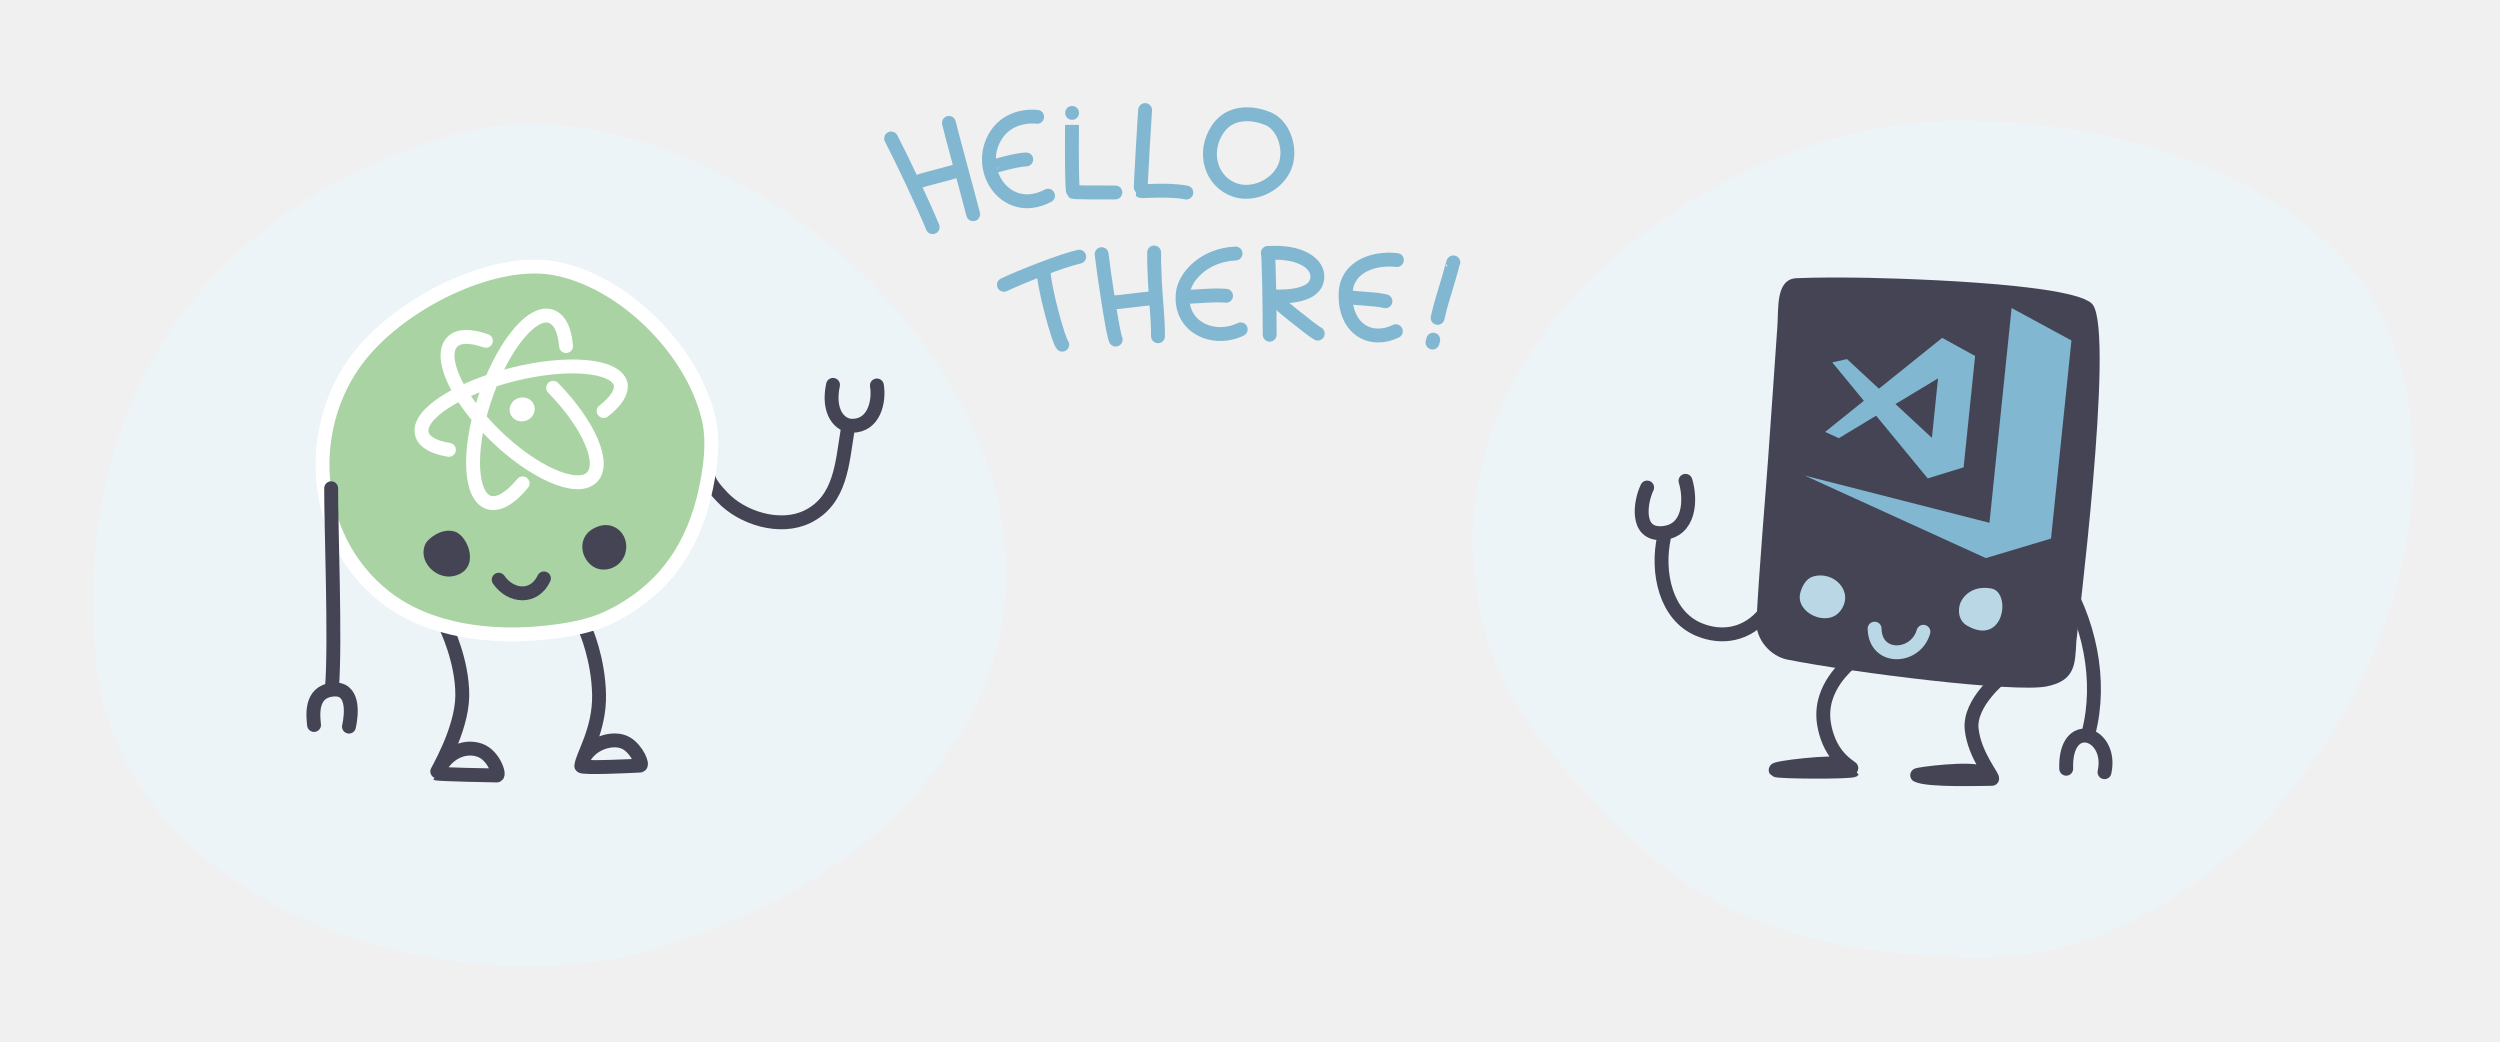
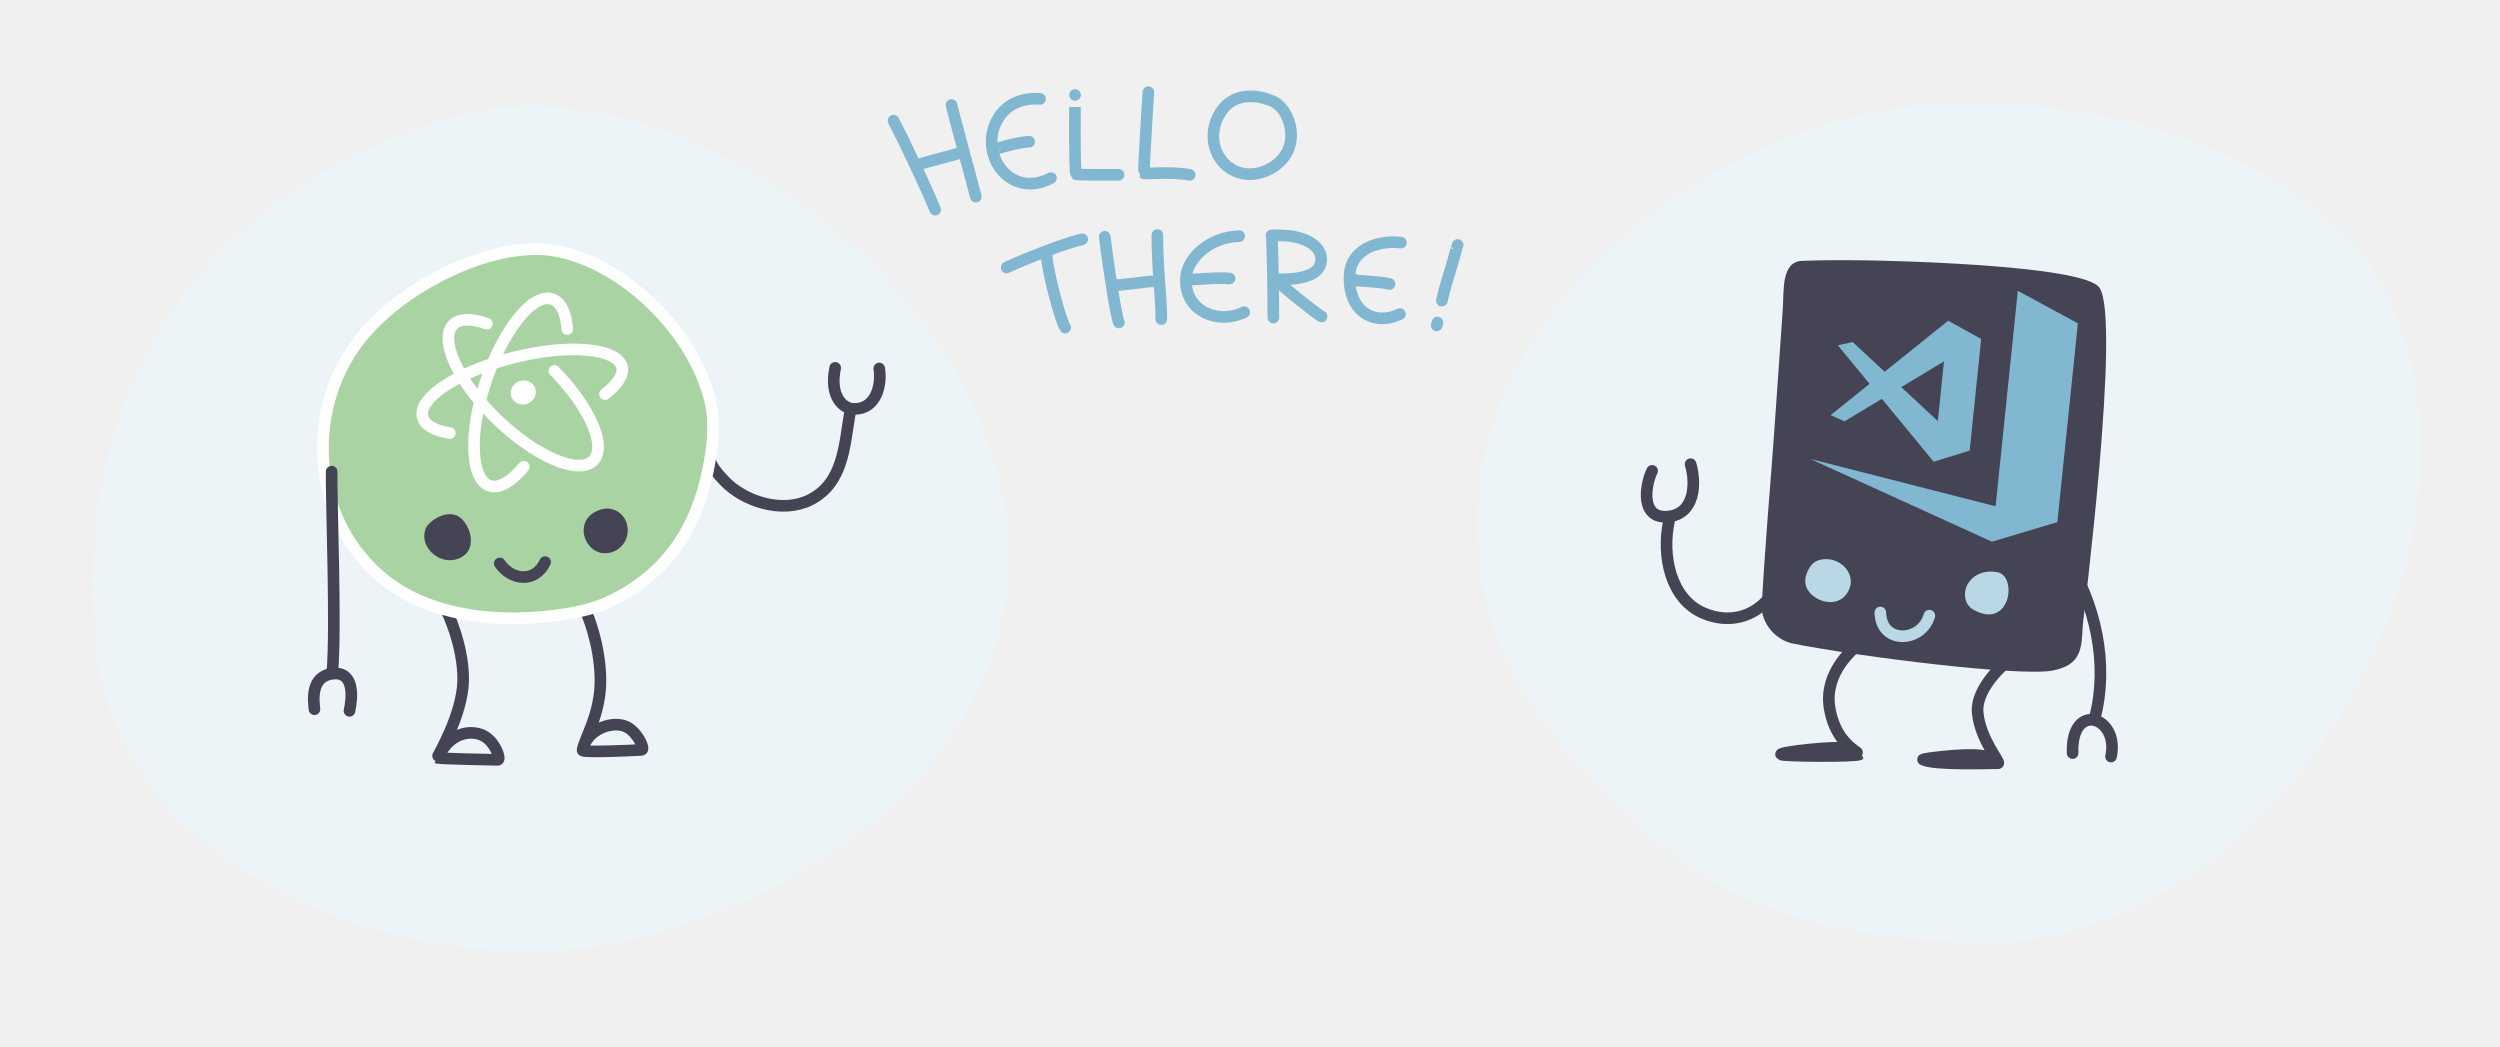
- <svg xmlns="http://www.w3.org/2000/svg" width="100%" height="100%" viewBox="0 0 360 150" version="1.1" xml:space="preserve" style="fill-rule:evenodd;clip-rule:evenodd;stroke-linecap:round;stroke-linejoin:round;stroke-miterlimit:1.5;">
-   <rect id="visual-studio-and-atom" x="0" y="0" width="360" height="150" style="fill:none;" />
-   <path d="M64.608,19.559c-39.468,12.11 -54.025,43.103 -50.756,75.739c3.537,35.302 50.888,50.394 80.734,41.217c16.662,-5.123 32.032,-13.696 42.025,-28.276c31.003,-45.234 -32.536,-100.791 -72.003,-88.68Z" style="fill:#ecf4f8;" />
-   <path d="M280.621,17.444c-33.413,0.484 -78.325,32.247 -66.659,73.935c2.582,9.227 8.578,16.504 14.946,23.411c5.409,5.866 11.626,11.493 18.718,15.261c11.25,5.977 24.719,7.682 37.268,7.836c41.835,0.511 77.142,-58.562 56.655,-95.025c-6.453,-11.484 -27.515,-25.902 -60.928,-25.418Z" style="fill:#ecf4f8;" />
-   <path d="M101.939,68.259c0,1.144 1.327,2.53 2.04,3.295c2.853,3.064 8.363,4.782 12.306,2.841c4.836,-2.381 4.982,-7.782 5.766,-12.409" style="fill:none;stroke:#445;stroke-width:2px;" />
-   <path d="M119.952,55.42c-0.832,3.989 1.025,5.892 2.754,5.892c3.205,0 3.941,-3.563 3.568,-5.806" style="fill:none;stroke:#445;stroke-width:2px;" />
-   <path d="M64.18,90.229c0,0 2.441,4.936 2.388,9.974c-0.054,5.039 -3.82,11.129 -3.732,11.173c0.264,0.132 8.058,0.292 8.709,0.292c0.485,0 -0.43,-2.947 -2.497,-3.649c-2.417,-0.821 -5.007,0.709 -5.914,3.127" style="fill:none;stroke:#445;stroke-width:2px;" />
-   <path d="M84.353,90.793c0,0 1.811,4.105 1.912,9.228c0.102,5.124 -2.447,8.83 -2.557,10.284c-0.027,0.356 7.687,-0.005 8.46,-0.064c0.494,-0.038 -0.403,-2.238 -1.904,-3.172c-1.848,-1.149 -5.434,-0.042 -6.369,2.547" style="fill:none;stroke:#445;stroke-width:2px;" />
+ <svg xmlns="http://www.w3.org/2000/svg" width="100%" height="100%" viewBox="0 0 430 180" version="1.1" xml:space="preserve" style="fill-rule:evenodd;clip-rule:evenodd;stroke-linecap:round;stroke-linejoin:round;stroke-miterlimit:1.5;">
+   <rect id="visual-studio-and-atom" x="0" y="0" width="430" height="180" style="fill:none;" />
+   <path d="M77.318,20.295c-47.304,14.515 -64.751,51.661 -60.833,90.776c4.239,42.311 60.991,60.4 96.762,49.401c19.971,-6.141 38.392,-16.415 50.369,-33.89c37.158,-54.214 -38.995,-120.802 -86.298,-106.287Z" style="fill:#ecf4f8;" />
+   <path d="M336.217,17.761c-40.046,0.58 -93.875,38.649 -79.893,88.614c3.095,11.058 10.282,19.78 17.914,28.059c6.482,7.031 13.934,13.774 22.434,18.29c13.483,7.164 29.627,9.208 44.667,9.392c50.141,0.613 92.457,-70.189 67.903,-113.891c-7.734,-13.764 -32.978,-31.045 -73.025,-30.464Z" style="fill:#ecf4f8;" />
+   <path d="M122.061,78.664c0,1.372 1.59,3.032 2.444,3.949c3.42,3.673 10.024,5.732 14.749,3.406c5.797,-2.854 5.972,-9.327 6.911,-14.873" style="fill:none;stroke:#445;stroke-width:2px;" />
+   <path d="M143.65,63.276c-0.998,4.781 1.228,7.062 3.3,7.062c3.841,0 4.724,-4.271 4.276,-6.958" style="fill:none;stroke:#445;stroke-width:2px;" />
+   <path d="M76.804,104.996c0,0 2.926,5.916 2.862,11.955c-0.063,6.039 -4.578,13.338 -4.472,13.391c0.317,0.158 9.658,0.35 10.438,0.35c0.582,0 -0.515,-3.533 -2.993,-4.374c-2.897,-0.983 -6.001,0.85 -7.088,3.748" style="fill:none;stroke:#445;stroke-width:2px;" />
+   <path d="M100.983,105.673c0,0 2.17,4.919 2.292,11.06c0.121,6.141 -2.934,10.582 -3.066,12.325c-0.032,0.427 9.214,-0.006 10.141,-0.077c0.591,-0.045 -0.484,-2.682 -2.283,-3.801c-2.215,-1.377 -6.512,-0.051 -7.634,3.052" style="fill:none;stroke:#445;stroke-width:2px;" />
  <g id="atom-logo">
-     <path d="M79.725,38.612c-8.234,-1.448 -20.606,4.235 -27.166,11.717c-8.945,10.202 -8.186,27.026 2.953,35.685c6.371,4.952 15.476,5.926 23.226,5.06c3.055,-0.341 6.206,-0.852 8.998,-2.203c7.905,-3.823 12.241,-10.213 13.968,-18.764c0.658,-3.259 1.093,-6.7 0.305,-9.977c-2.376,-9.883 -12.389,-19.778 -22.284,-21.518Z" style="fill:#a9d3a3;stroke:#fff;stroke-width:2px;" />
+     <path d="M95.436,43.131c-9.869,-1.735 -24.697,5.077 -32.559,14.044c-10.721,12.228 -9.812,32.391 3.539,42.769c7.635,5.935 18.549,7.102 27.837,6.065c3.662,-0.408 7.438,-1.021 10.784,-2.64c9.475,-4.583 14.671,-12.24 16.742,-22.49c0.789,-3.906 1.31,-8.03 0.365,-11.957c-2.847,-11.845 -14.849,-23.705 -26.708,-25.791Z" style="fill:#a9d3a3;stroke:#fff;stroke-width:2px;" />
    <g>
-       <path d="M79.655,55.847c5.183,5.301 7.643,11.02 5.507,12.956c-2.204,1.998 -8.446,-0.803 -13.962,-6.205c-5.528,-5.439 -8.207,-11.455 -5.964,-13.465c0.913,-0.84 2.612,-0.788 4.733,-0.055m-5.322,15.7c-2.179,-0.352 -3.622,-1.128 -3.9,-2.336c-0.697,-2.738 5.195,-6.535 13.103,-8.518c7.868,-1.971 14.829,-1.366 15.526,1.372c0.216,1.146 -0.698,2.553 -2.453,3.89m-11.664,10.425c-1.673,2.04 -3.376,3.119 -4.776,2.774c-2.821,-0.764 -3.171,-7.361 -0.769,-14.709c2.403,-7.348 6.612,-12.858 9.451,-12.181c1.41,0.382 2.15,1.976 2.346,4.34" style="fill:none;stroke:#fff;stroke-width:2px;stroke-linejoin:miter;stroke-miterlimit:4;" />
-       <path d="M76.789,58.085c0.466,0.828 0.141,1.896 -0.753,2.367c-0.894,0.472 -1.972,0.192 -2.438,-0.637c-0.466,-0.829 -0.14,-1.896 0.754,-2.368c0.854,-0.459 1.971,-0.191 2.437,0.638" style="fill:#fff;fill-rule:nonzero;" />
+       <path d="M95.352,63.788c6.212,6.353 9.16,13.208 6.601,15.529c-2.642,2.394 -10.123,-0.962 -16.735,-7.437c-6.625,-6.519 -9.836,-13.73 -7.147,-16.138c1.093,-1.008 3.13,-0.945 5.673,-0.067m-6.38,18.817c-2.611,-0.422 -4.341,-1.352 -4.674,-2.8c-0.835,-3.281 6.227,-7.832 15.704,-10.209c9.431,-2.362 17.774,-1.637 18.609,1.645c0.26,1.373 -0.836,3.059 -2.94,4.662m-13.98,12.495c-2.005,2.444 -4.046,3.738 -5.724,3.325c-3.381,-0.916 -3.801,-8.823 -0.921,-17.63c2.879,-8.807 7.924,-15.411 11.326,-14.599c1.691,0.458 2.578,2.369 2.812,5.202" style="fill:none;stroke:#fff;stroke-width:2px;stroke-linejoin:miter;stroke-miterlimit:4;" />
+       <path d="M91.917,66.47c0.559,0.993 0.169,2.273 -0.903,2.838c-1.071,0.565 -2.363,0.229 -2.921,-0.764c-0.559,-0.993 -0.169,-2.272 0.903,-2.838c1.024,-0.551 2.363,-0.229 2.921,0.764" style="fill:#fff;fill-rule:nonzero;" />
    </g>
  </g>
  <g id="visual-studio-code-icon">
-     <path d="M258.67,40.062c-2.957,0.146 -2.553,4.276 -2.723,6.841c-0.417,6.27 -0.896,12.704 -1.326,18.967c-0.288,4.204 -1.385,17.041 -1.692,23.732c-0.107,2.325 1.904,4.876 4.462,5.382c9.801,1.939 32.738,4.77 37.289,3.868c4.146,-0.822 4.138,-3.148 4.309,-6.44c0.049,-0.931 5.522,-43.939 2.399,-48.499c-2.256,-3.295 -30.744,-3.928 -34.835,-3.941c0,0 -4.927,-0.055 -7.883,0.09Z" style="fill:#445;" />
-     <path d="M289.672,44.355l-3.19,30.928l-26.591,-6.796l26.067,11.878l9.389,-2.816l2.884,-27.962l0.003,-0.001l-0.002,-0.006l0.057,-0.551l-8.617,-4.674Zm-9.993,4.294l-9.115,7.324l-4.593,-4.264l-2.123,0.473l4.55,5.531l-5.583,4.486l1.981,0.897l5.367,-3.237l0,0l7.428,9.029l5.171,-1.594l1.653,-16.029l-4.736,-2.616Zm-0.602,5.834l-0.884,8.571l-5.249,-4.872l6.133,-3.699Z" style="fill:#82b7d1;" />
+     <path d="M309.908,44.87c-3.543,0.174 -3.059,5.124 -3.264,8.198c-0.498,7.515 -1.073,15.227 -1.588,22.733c-0.346,5.039 -1.66,20.425 -2.028,28.444c-0.128,2.787 2.281,5.844 5.348,6.45c11.747,2.324 39.237,5.717 44.692,4.636c4.969,-0.985 4.959,-3.773 5.164,-7.718c0.059,-1.116 6.619,-52.663 2.876,-58.128c-2.704,-3.949 -36.849,-4.708 -41.752,-4.723c0,0 -5.905,-0.067 -9.448,0.108Z" style="fill:#445;" />
+     <path d="M347.066,50.015l-3.823,37.068l-31.871,-8.146l31.242,14.237l11.253,-3.375l3.457,-33.514l0.004,-0.001l-0.003,-0.007l0.068,-0.66l-10.327,-5.602Zm-11.978,5.147l-10.924,8.777l-5.505,-5.111l-2.545,0.568l5.453,6.629l-6.691,5.376l2.375,1.075l6.432,-3.879l0,0l8.903,10.821l6.197,-1.91l1.982,-19.211l-5.677,-3.135Zm-0.722,6.992l-1.059,10.272l-6.291,-5.84l7.35,-4.432Z" style="fill:#82b7d1;" />
  </g>
-   <path d="M47.689,70.307c-0.039,4.929 0.645,22.182 0.117,28.662" style="fill:none;stroke:#445;stroke-width:2px;" />
-   <path d="M45.223,104.398c-0.124,-1.272 -0.601,-4.781 2.709,-5.099c2.993,-0.287 2.767,3.31 2.318,5.336" style="fill:none;stroke:#445;stroke-width:2px;" />
-   <path d="M71.814,83.479c1.756,2.536 5.134,2.758 6.512,-0.187" style="fill:none;stroke:#445;stroke-width:2px;" />
-   <path d="M65.458,76.538c-1.978,-0.581 -3.866,1.144 -4.148,1.693c-1.292,2.509 1.484,5.334 4.075,4.708c3.909,-0.943 2.052,-5.819 0.073,-6.401Z" style="fill:#445;" />
-   <path d="M86.161,75.799c-1.84,0.644 -2.259,1.925 -2.302,2.761c-0.04,0.785 0.2,1.534 0.653,2.167c0.35,0.491 0.803,0.869 1.363,1.099c0.482,0.198 1.023,0.234 1.533,0.157c1.957,-0.293 3.185,-2.233 2.647,-4.177c-0.43,-1.557 -2.054,-2.651 -3.894,-2.007Z" style="fill:#445;" />
-   <path d="M266.365,95.403c-0.001,0.212 -4.517,3.515 -3.72,8.74c0.274,1.793 0.969,3.576 2.187,4.937c0.4,0.446 0.858,0.862 1.346,1.21c0.054,0.039 0.787,0.588 0.773,0.601c-0.346,0.344 -11.075,0.274 -11.257,0.001c-0.228,-0.342 8.203,-1.302 9.627,-0.827" style="fill:none;stroke:#445;stroke-width:2px;" />
-   <path d="M288.268,97.396c0,0.093 -4.754,3.767 -4.35,7.603c0.404,3.835 3.377,7.158 2.914,7.156c-1.282,-0.005 -9.159,0.281 -10.76,-0.518c-0.27,-0.135 8.045,-1.231 9.409,-0.277" style="fill:none;stroke:#445;stroke-width:2px;" />
-   <path d="M255.686,85.159c0,1.121 -0.998,2.423 -1.594,3.16c-2.493,3.083 -6.106,3.728 -9.468,2.322c-4.763,-1.991 -6.105,-8.197 -5,-13.306" style="fill:none;stroke:#445;stroke-width:2px;" />
-   <path d="M296.316,82.231c4.653,7.007 6.358,15.884 4.44,23.272" style="fill:none;stroke:#445;stroke-width:2px;" />
-   <path d="M297.534,110.699c-0.259,-7.533 6.763,-5.23 5.514,0.497" style="fill:none;stroke:#445;stroke-width:2px;" />
-   <path d="M237.188,70.201c-0.983,2.013 -1.731,6.814 2.142,6.568c4.052,-0.257 4.19,-4.85 3.381,-7.53" style="fill:none;stroke:#445;stroke-width:2px;" />
-   <path d="M265.033,87.942c2.069,-2.772 -1.04,-5.863 -4.019,-4.9c-0.967,0.312 -1.539,1.415 -1.775,2.339c-0.74,2.887 3.942,5.042 5.794,2.561Z" style="fill:#bad7e6;" />
-   <path d="M286.751,84.744c-2.922,-0.532 -4.346,1.377 -4.583,2.485c-0.246,1.149 0.075,2.29 1.095,2.872c5.339,3.051 6.41,-4.825 3.488,-5.357Z" style="fill:#bad7e6;" />
-   <path d="M269.942,90.523c0.097,4.609 5.934,4.326 7.03,0.452" style="fill:none;stroke:#bad7e6;stroke-width:2px;" />
+   <path d="M57.04,81.12c-0.047,5.907 0.773,26.585 0.139,34.351" style="fill:none;stroke:#445;stroke-width:2px;" />
+   <path d="M54.084,121.979c-0.149,-1.525 -0.72,-5.731 3.246,-6.112c3.589,-0.344 3.318,3.967 2.779,6.396" style="fill:none;stroke:#445;stroke-width:2px;" />
+   <path d="M85.954,96.906c2.105,3.04 6.154,3.305 7.805,-0.225" style="fill:none;stroke:#445;stroke-width:2px;" />
+   <path d="M78.337,88.587c-2.372,-0.697 -4.634,1.372 -4.973,2.03c-1.548,3.007 1.779,6.392 4.885,5.642c4.685,-1.131 2.459,-6.975 0.088,-7.672Z" style="fill:#445;" />
+   <path d="M103.15,87.702c-2.205,0.771 -2.707,2.307 -2.759,3.309c-0.049,0.94 0.24,1.838 0.782,2.597c0.42,0.588 0.963,1.042 1.635,1.317c0.577,0.237 1.225,0.28 1.837,0.188c2.345,-0.351 3.817,-2.676 3.172,-5.006c-0.516,-1.866 -2.461,-3.177 -4.667,-2.405Z" style="fill:#445;" />
+   <path d="M319.131,111.198c-0.001,0.254 -5.414,4.213 -4.458,10.475c0.328,2.148 1.161,4.285 2.621,5.917c0.479,0.535 1.028,1.033 1.613,1.45c0.065,0.047 0.943,0.705 0.927,0.721c-0.416,0.412 -13.274,0.328 -13.493,0c-0.272,-0.409 9.832,-1.56 11.539,-0.991" style="fill:none;stroke:#445;stroke-width:2px;" />
+   <path d="M345.383,113.586c0,0.112 -5.698,4.516 -5.214,9.112c0.484,4.597 4.047,8.58 3.492,8.578c-1.536,-0.006 -10.976,0.337 -12.896,-0.621c-0.324,-0.162 9.642,-1.476 11.277,-0.332" style="fill:none;stroke:#445;stroke-width:2px;" />
+   <path d="M306.333,98.92c0,1.343 -1.197,2.904 -1.912,3.787c-2.988,3.696 -7.317,4.469 -11.348,2.783c-5.708,-2.387 -7.316,-9.824 -5.992,-15.948" style="fill:none;stroke:#445;stroke-width:2px;" />
+   <path d="M355.028,95.411c5.577,8.398 7.621,19.036 5.323,27.892" style="fill:none;stroke:#445;stroke-width:2px;" />
+   <path d="M356.489,129.53c-0.311,-9.028 8.105,-6.268 6.608,0.596" style="fill:none;stroke:#445;stroke-width:2px;" />
+   <path d="M284.161,80.992c-1.177,2.413 -2.074,8.167 2.567,7.872c4.857,-0.308 5.023,-5.813 4.053,-9.025" style="fill:none;stroke:#445;stroke-width:2px;" />
+   <path d="M317.535,102.256c2.48,-3.322 -1.247,-7.028 -4.817,-5.874c-1.159,0.375 -1.844,1.697 -2.128,2.803c-0.886,3.461 4.725,6.044 6.945,3.071Z" style="fill:#bad7e6;" />
+   <path d="M343.564,98.422c-3.502,-0.637 -5.209,1.651 -5.493,2.979c-0.294,1.377 0.09,2.744 1.313,3.442c6.399,3.657 7.683,-5.783 4.18,-6.421Z" style="fill:#bad7e6;" />
+   <path d="M323.418,105.349c0.117,5.523 7.113,5.184 8.426,0.542" style="fill:none;stroke:#bad7e6;stroke-width:2px;" />
  <g id="hello">
-     <path d="M128.326,19.941c1.639,3.144 4.61,9.455 5.977,12.767" style="fill:none;stroke:#82b7d1;stroke-width:2px;" />
-     <path d="M136.645,17.698c0.258,1.176 2.684,10.015 3.489,13.146" style="fill:none;stroke:#82b7d1;stroke-width:2px;" />
-     <path d="M132.105,26.287c-0.717,-0.089 4.623,-1.271 5.993,-1.802" style="fill:none;stroke:#82b7d1;stroke-width:2px;" />
-     <path d="M149.343,16.819c-2.703,-0.235 -4.61,0.936 -5.551,2.143c-3.848,4.936 0.889,12.515 7.124,9.217" style="fill:none;stroke:#82b7d1;stroke-width:2px;" />
-     <path d="M142.627,24.156c0,-0.119 3.842,-1.195 5.153,-1.195" style="fill:none;stroke:#82b7d1;stroke-width:2px;" />
-     <path d="M154.381,16.256c0,-0.024 -0.122,11.063 0.16,11.367c0.106,0.114 4.307,0.09 6.07,0.09" style="fill:none;stroke:#82b7d1;stroke-width:2px;" />
-     <path d="M164.899,15.851c0,-0.173 -0.727,11.548 -0.629,11.647c0.125,0.124 3.844,-0.289 6.562,0.224" style="fill:none;stroke:#82b7d1;stroke-width:2px;" />
-     <path d="M182.231,16.955c0,0 -4.522,-1.896 -6.909,1.686c-2.213,3.321 -0.933,7.587 2.565,8.742c2.507,0.828 5.798,-0.551 7.027,-3.143c1.236,-2.604 -0.066,-6.534 -2.683,-7.285Z" style="fill:none;stroke:#82b7d1;stroke-width:2px;" />
+     <path d="M153.687,20.754c1.963,3.768 5.525,11.332 7.163,15.302" style="fill:none;stroke:#82b7d1;stroke-width:2px;" />
+     <path d="M163.657,18.065c0.309,1.41 3.216,12.003 4.181,15.756" style="fill:none;stroke:#82b7d1;stroke-width:2px;" />
+     <path d="M158.215,28.359c-0.858,-0.106 5.541,-1.523 7.184,-2.16" style="fill:none;stroke:#82b7d1;stroke-width:2px;" />
+     <path d="M178.876,17.011c-3.24,-0.282 -5.525,1.123 -6.653,2.569c-4.612,5.916 1.065,15 8.538,11.047" style="fill:none;stroke:#82b7d1;stroke-width:2px;" />
+     <path d="M170.826,25.805c0,-0.142 4.606,-1.432 6.177,-1.432" style="fill:none;stroke:#82b7d1;stroke-width:2px;" />
+     <path d="M184.914,16.337c0,-0.028 -0.146,13.26 0.192,13.623c0.127,0.138 5.162,0.109 7.275,0.109" style="fill:none;stroke:#82b7d1;stroke-width:2px;" />
+     <path d="M197.521,15.851c0,-0.206 -0.872,13.842 -0.754,13.959c0.149,0.149 4.607,-0.346 7.864,0.27" style="fill:none;stroke:#82b7d1;stroke-width:2px;" />
+     <path d="M218.294,17.174c0,0 -5.421,-2.272 -8.282,2.022c-2.651,3.98 -1.118,9.092 3.075,10.477c3.004,0.992 6.948,-0.661 8.422,-3.767c1.481,-3.121 -0.079,-7.831 -3.215,-8.732Z" style="fill:none;stroke:#82b7d1;stroke-width:2px;" />
  </g>
  <g id="there-">
-     <path d="M144.563,41.011c2.261,-1.077 8.365,-3.514 10.842,-4.045" style="fill:none;stroke:#82b7d1;stroke-width:2px;" />
-     <path d="M150.26,38.756c0,2.469 2.171,10.342 2.704,10.875" style="fill:none;stroke:#82b7d1;stroke-width:2px;" />
-     <path d="M158.635,36.598c0.291,2.621 1.62,11.533 2.025,12.3" style="fill:none;stroke:#82b7d1;stroke-width:2px;" />
-     <path d="M166.194,36.356c0,-0.145 0,0.359 0,0.397c0,0.352 -0.004,0.703 0.005,1.054c0.025,0.921 0.06,1.839 0.105,2.759c0.137,2.827 0.448,5.022 0.448,7.852" style="fill:none;stroke:#82b7d1;stroke-width:2px;" />
-     <path d="M160.095,43.49c0.233,0.233 4.513,-0.519 5.912,-0.519" style="fill:none;stroke:#82b7d1;stroke-width:2px;" />
-     <path d="M177.925,36.508c-4.586,0.209 -7.303,3.36 -7.587,5.633c-0.61,4.892 4.302,7.209 8.321,5.286" style="fill:none;stroke:#82b7d1;stroke-width:2px;" />
-     <path d="M170.405,42.748c2.011,0 4.139,-0.337 6.146,-0.154" style="fill:none;stroke:#82b7d1;stroke-width:2px;" />
-     <path d="M182.565,36.438c0.146,0 0.277,8.539 0.27,11.759" style="fill:none;stroke:#82b7d1;stroke-width:2px;" />
-     <path d="M182.629,36.424c4.743,-0.275 7.007,1.547 7.068,3.281c0.13,3.631 -6.428,2.847 -6.452,3.042c-0.033,0.268 5.692,4.881 6.51,5.29" style="fill:none;stroke:#82b7d1;stroke-width:2px;" />
-     <path d="M201.151,37.444c-3.219,-0.367 -7.24,0.863 -7.382,4.79c-0.185,5.095 3.558,7.243 7.233,5.462" style="fill:none;stroke:#82b7d1;stroke-width:2px;" />
-     <path d="M194.42,42.756c0,0.23 3.404,0.203 5.084,0.624" style="fill:none;stroke:#82b7d1;stroke-width:2px;" />
-     <path d="M209.28,37.785c-0.004,-0.02 -0.21,0.688 -0.25,0.828c-0.175,0.607 -0.333,1.216 -0.512,1.822c-0.523,1.775 -1.122,3.555 -1.497,5.339" style="fill:none;stroke:#82b7d1;stroke-width:2px;" />
-     <path d="M206.382,48.913c0,0 -0.084,0.346 -0.104,0.413" style="fill:none;stroke:#82b7d1;stroke-width:2px;" />
+     <path d="M173.147,46.007c2.709,-1.291 10.026,-4.212 12.995,-4.849" style="fill:none;stroke:#82b7d1;stroke-width:2px;" />
+     <path d="M179.975,43.304c0,2.96 2.601,12.395 3.24,13.034" style="fill:none;stroke:#82b7d1;stroke-width:2px;" />
+     <path d="M190.013,40.718c0.349,3.141 1.941,13.822 2.427,14.742" style="fill:none;stroke:#82b7d1;stroke-width:2px;" />
+     <path d="M199.072,40.428c0,-0.175 0,0.43 0,0.476c0,0.421 -0.005,0.842 0.007,1.263c0.029,1.103 0.072,2.204 0.125,3.306c0.164,3.389 0.537,6.019 0.537,9.411" style="fill:none;stroke:#82b7d1;stroke-width:2px;" />
+     <path d="M191.762,48.977c0.28,0.28 5.409,-0.621 7.086,-0.621" style="fill:none;stroke:#82b7d1;stroke-width:2px;" />
+     <path d="M213.132,40.61c-5.496,0.25 -8.752,4.026 -9.092,6.751c-0.732,5.863 5.155,8.64 9.972,6.336" style="fill:none;stroke:#82b7d1;stroke-width:2px;" />
+     <path d="M204.119,48.089c2.41,0 4.961,-0.404 7.367,-0.185" style="fill:none;stroke:#82b7d1;stroke-width:2px;" />
+     <path d="M218.694,40.526c0.174,0 0.331,10.234 0.324,14.094" style="fill:none;stroke:#82b7d1;stroke-width:2px;" />
+     <path d="M218.77,40.509c5.685,-0.33 8.398,1.854 8.472,3.932c0.155,4.352 -7.704,3.412 -7.733,3.646c-0.04,0.322 6.822,5.851 7.802,6.341" style="fill:none;stroke:#82b7d1;stroke-width:2px;" />
+     <path d="M240.97,41.731c-3.859,-0.439 -8.678,1.034 -8.848,5.742c-0.222,6.106 4.264,8.681 8.669,6.545" style="fill:none;stroke:#82b7d1;stroke-width:2px;" />
+     <path d="M232.903,48.098c0,0.275 4.079,0.244 6.093,0.747" style="fill:none;stroke:#82b7d1;stroke-width:2px;" />
+     <path d="M250.712,42.14c-0.005,-0.023 -0.251,0.824 -0.299,0.993c-0.209,0.728 -0.399,1.457 -0.613,2.184c-0.628,2.127 -1.345,4.26 -1.795,6.398" style="fill:none;stroke:#82b7d1;stroke-width:2px;" />
+     <path d="M247.24,55.477c0,0 -0.102,0.415 -0.126,0.496" style="fill:none;stroke:#82b7d1;stroke-width:2px;" />
  </g>
</svg>
